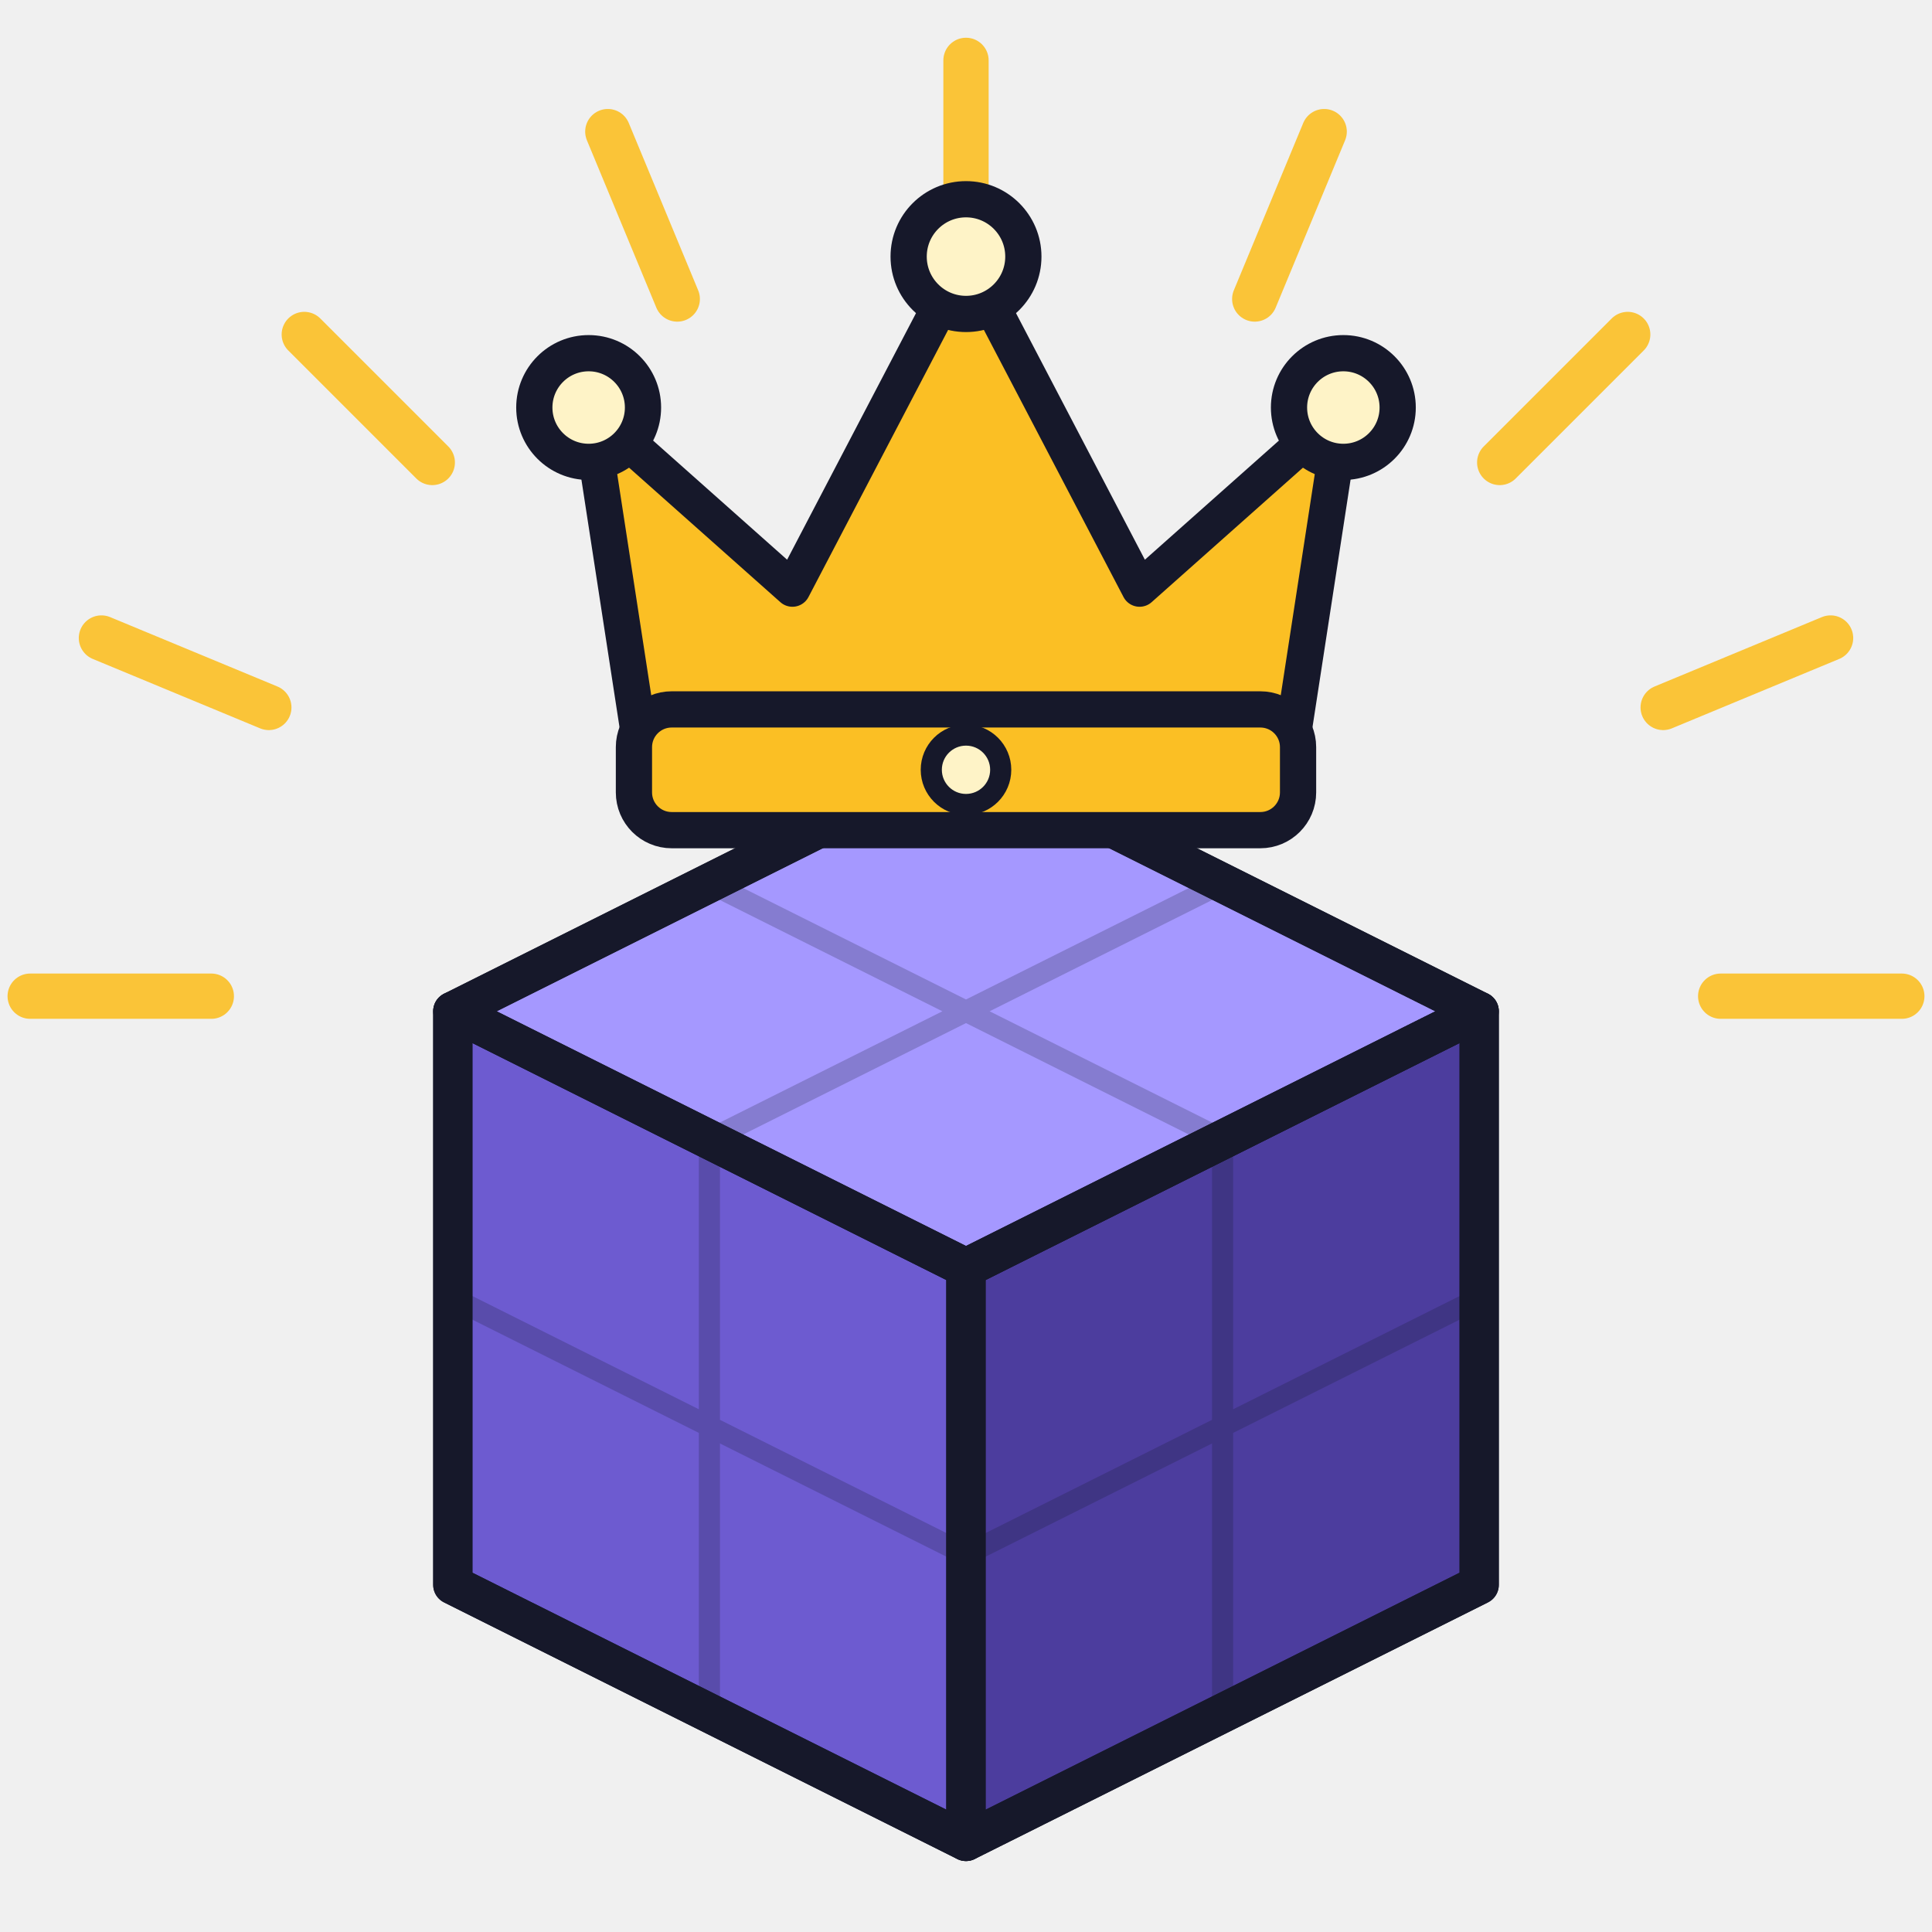
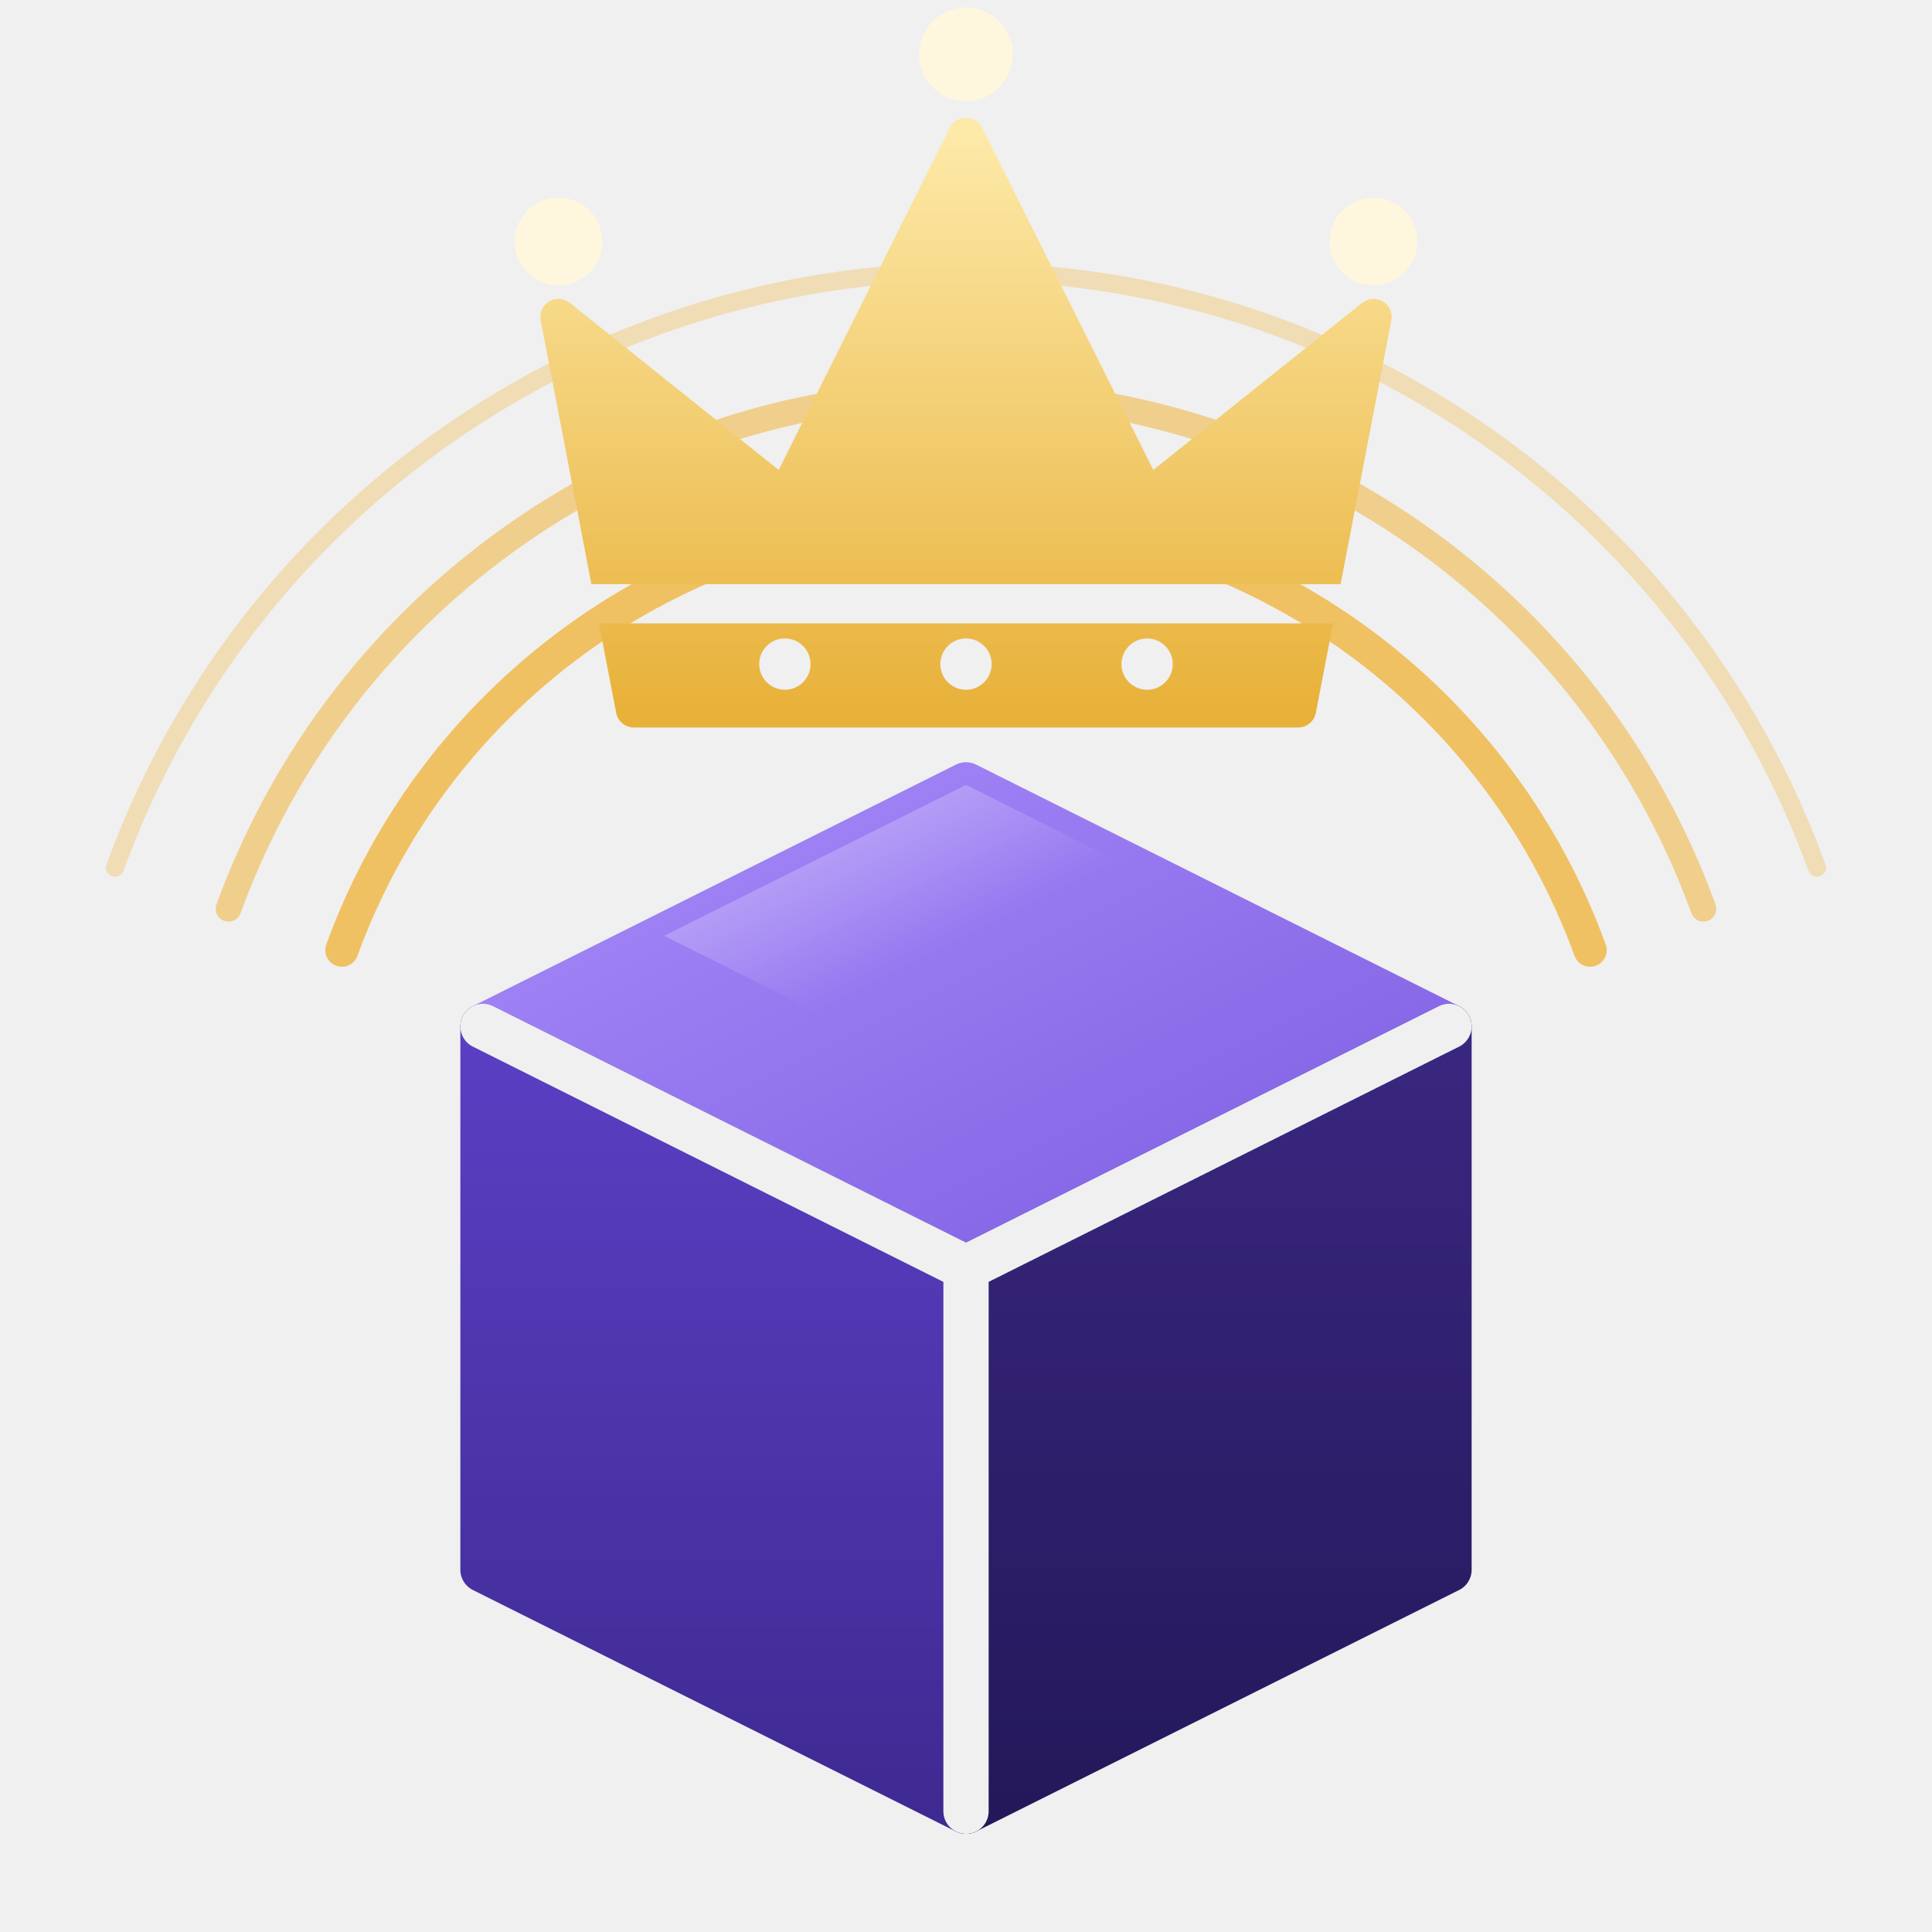
- <svg xmlns="http://www.w3.org/2000/svg" viewBox="0 0 128 128" width="128" height="128" role="img" aria-labelledby="t">
-   <line x1="14" y1="66" x2="2" y2="66" stroke="#fbbf24" stroke-width="3" stroke-linecap="round" opacity="0.9" />
-   <line x1="17.81" y1="46.87" x2="6.72" y2="42.27" stroke="#fbbf24" stroke-width="3" stroke-linecap="round" opacity="0.9" />
-   <line x1="28.64" y1="30.64" x2="20.16" y2="22.16" stroke="#fbbf24" stroke-width="3" stroke-linecap="round" opacity="0.9" />
-   <line x1="44.87" y1="19.81" x2="40.27" y2="8.72" stroke="#fbbf24" stroke-width="3" stroke-linecap="round" opacity="0.9" />
-   <line x1="64" y1="16" x2="64" y2="4" stroke="#fbbf24" stroke-width="3" stroke-linecap="round" opacity="0.9" />
-   <line x1="83.13" y1="19.81" x2="87.73" y2="8.72" stroke="#fbbf24" stroke-width="3" stroke-linecap="round" opacity="0.9" />
-   <line x1="99.36" y1="30.64" x2="107.84" y2="22.16" stroke="#fbbf24" stroke-width="3" stroke-linecap="round" opacity="0.9" />
-   <line x1="110.19" y1="46.87" x2="121.28" y2="42.27" stroke="#fbbf24" stroke-width="3" stroke-linecap="round" opacity="0.9" />
-   <line x1="114" y1="66" x2="126" y2="66" stroke="#fbbf24" stroke-width="3" stroke-linecap="round" opacity="0.9" />
-   <g stroke="#16182a" stroke-width="2.6" stroke-linejoin="round">
-     <path d="M30,67 L64,84 L64,122 L30,105 Z" fill="#6d5bd0" />
-     <path d="M64,84 L98,67 L98,105 L64,122 Z" fill="#4c3d9e" />
-     <path d="M64,50 L98,67 L64,84 L30,67 Z" fill="#a598ff" />
+ <svg xmlns="http://www.w3.org/2000/svg" viewBox="0 0 128 128" width="128" height="128" role="img" aria-label="Block Master, Martin Luther King Jr. Day">
+   <defs>
+     <linearGradient id="mlk-top" x1="0" y1="0" x2="1" y2="1">
+       <stop offset="0" stop-color="#a78bfa" />
+       <stop offset="1" stop-color="#7c5ce0" />
+     </linearGradient>
+     <linearGradient id="mlk-left" x1="0" y1="0" x2="0" y2="1">
+       <stop offset="0" stop-color="#5b3fc4" />
+       <stop offset="1" stop-color="#3f2a92" />
+     </linearGradient>
+     <linearGradient id="mlk-right" x1="0" y1="0" x2="0" y2="1">
+       <stop offset="0" stop-color="#3a2780" />
+       <stop offset="1" stop-color="#24185a" />
+     </linearGradient>
+     <linearGradient id="mlk-crown" x1="0" y1="0" x2="0" y2="1">
+       <stop offset="0" stop-color="#fde9a8" />
+       <stop offset="1" stop-color="#e8b13a" />
+     </linearGradient>
+     <linearGradient id="mlk-sheen" x1="0" y1="0" x2="1" y2="1">
+       <stop offset="0" stop-color="#ffffff" stop-opacity="0.45" />
+       <stop offset="0.5" stop-color="#ffffff" stop-opacity="0" />
+     </linearGradient>
+     <mask id="mlk-cube" maskUnits="userSpaceOnUse" x="0" y="0" width="128" height="128">
+       <rect width="128" height="128" fill="white" />
+       <path d="M32,68 L64,84 L96,68 M64,84 L64,120" stroke="black" stroke-width="3" stroke-linecap="round" stroke-linejoin="round" fill="none" />
+     </mask>
+     <mask id="mlk-crownm" maskUnits="userSpaceOnUse" x="0" y="0" width="128" height="128">
+       <rect width="128" height="128" fill="white" />
+       <path d="M38,40 L90,40" stroke="black" stroke-width="2.6" />
+       <circle cx="52" cy="44" r="1.7" fill="black" />
+       <circle cx="64" cy="44" r="1.7" fill="black" />
+       <circle cx="76" cy="44" r="1.7" fill="black" />
+     </mask>
+   </defs>
+   <path d="M22.65,62.95 A44,44 0 0 1 105.35,62.95" fill="none" stroke="#f0b94a" stroke-width="2.2" stroke-linecap="round" opacity="0.85" />
+   <path d="M15.14,60.21 A52,52 0 0 1 112.86,60.21" fill="none" stroke="#f0b94a" stroke-width="1.7" stroke-linecap="round" opacity="0.6" />
+   <path d="M7.62,57.48 A60,60 0 0 1 120.38,57.48" fill="none" stroke="#f0b94a" stroke-width="1.2" stroke-linecap="round" opacity="0.35" />
+   <g mask="url(#mlk-cube)" stroke-linejoin="round">
+     <path d="M32,68 L64,52 L96,68 L64,84 Z" fill="url(#mlk-top)" stroke="url(#mlk-top)" stroke-width="3" />
+     <path d="M32,68 L64,84 L64,120 L32,104 Z" fill="url(#mlk-left)" stroke="url(#mlk-left)" stroke-width="3" />
+     <path d="M64,84 L96,68 L96,104 L64,120 Z" fill="url(#mlk-right)" stroke="url(#mlk-right)" stroke-width="3" />
+     <path d="M44,62 L64,52 L84,62 L64,72 Z" fill="url(#mlk-sheen)" />
  </g>
-   <g stroke="#16182a" stroke-opacity="0.22" stroke-width="1.4" fill="none">
-     <path d="M47,58.5 L81,75.5 M81,58.5 L47,75.5" />
-     <path d="M47,75.5 L47,113.5 M30,86 L64,103" />
-     <path d="M81,75.5 L81,113.5 M64,103 L98,86" />
+   <g mask="url(#mlk-crownm)" stroke-linejoin="round">
+     <path d="M42,47 L37,21 L52,33 L64,9 L76,33 L91,21 L86,47 Z" fill="url(#mlk-crown)" stroke="url(#mlk-crown)" stroke-width="2.4" />
  </g>
-   <path d="M64,50 L98,67 L64,84 L30,67 Z M30,67 L64,84 L64,122 L30,105 Z M64,84 L98,67 L98,105 L64,122 Z" fill="none" stroke="#16182a" stroke-width="2.6" stroke-linejoin="round" />
-   <g transform="translate(0 6)">
-     <g stroke="#16182a" stroke-width="2.4" stroke-linejoin="round">
-       <path d="M43,47 L39,21 L52.5,33 L64,11 L75.5,33 L89,21 L85,47 Z" fill="#fbbf24" />
-       <rect x="42" y="41" width="44" height="8" rx="2.5" fill="#fbbf24" />
-       <circle cx="39" cy="21" r="3.6" fill="#fef3c7" />
-       <circle cx="64" cy="11" r="3.8" fill="#fef3c7" />
-       <circle cx="89" cy="21" r="3.6" fill="#fef3c7" />
-     </g>
-     <circle cx="64" cy="45" r="2.3" fill="#fef3c7" stroke="#16182a" stroke-width="1.4" />
-   </g>
+   <circle cx="37" cy="16" r="2.9" fill="#fff7dd" />
+   <circle cx="64" cy="3.6" r="3.1" fill="#fff7dd" />
+   <circle cx="91" cy="16" r="2.9" fill="#fff7dd" />
</svg>
